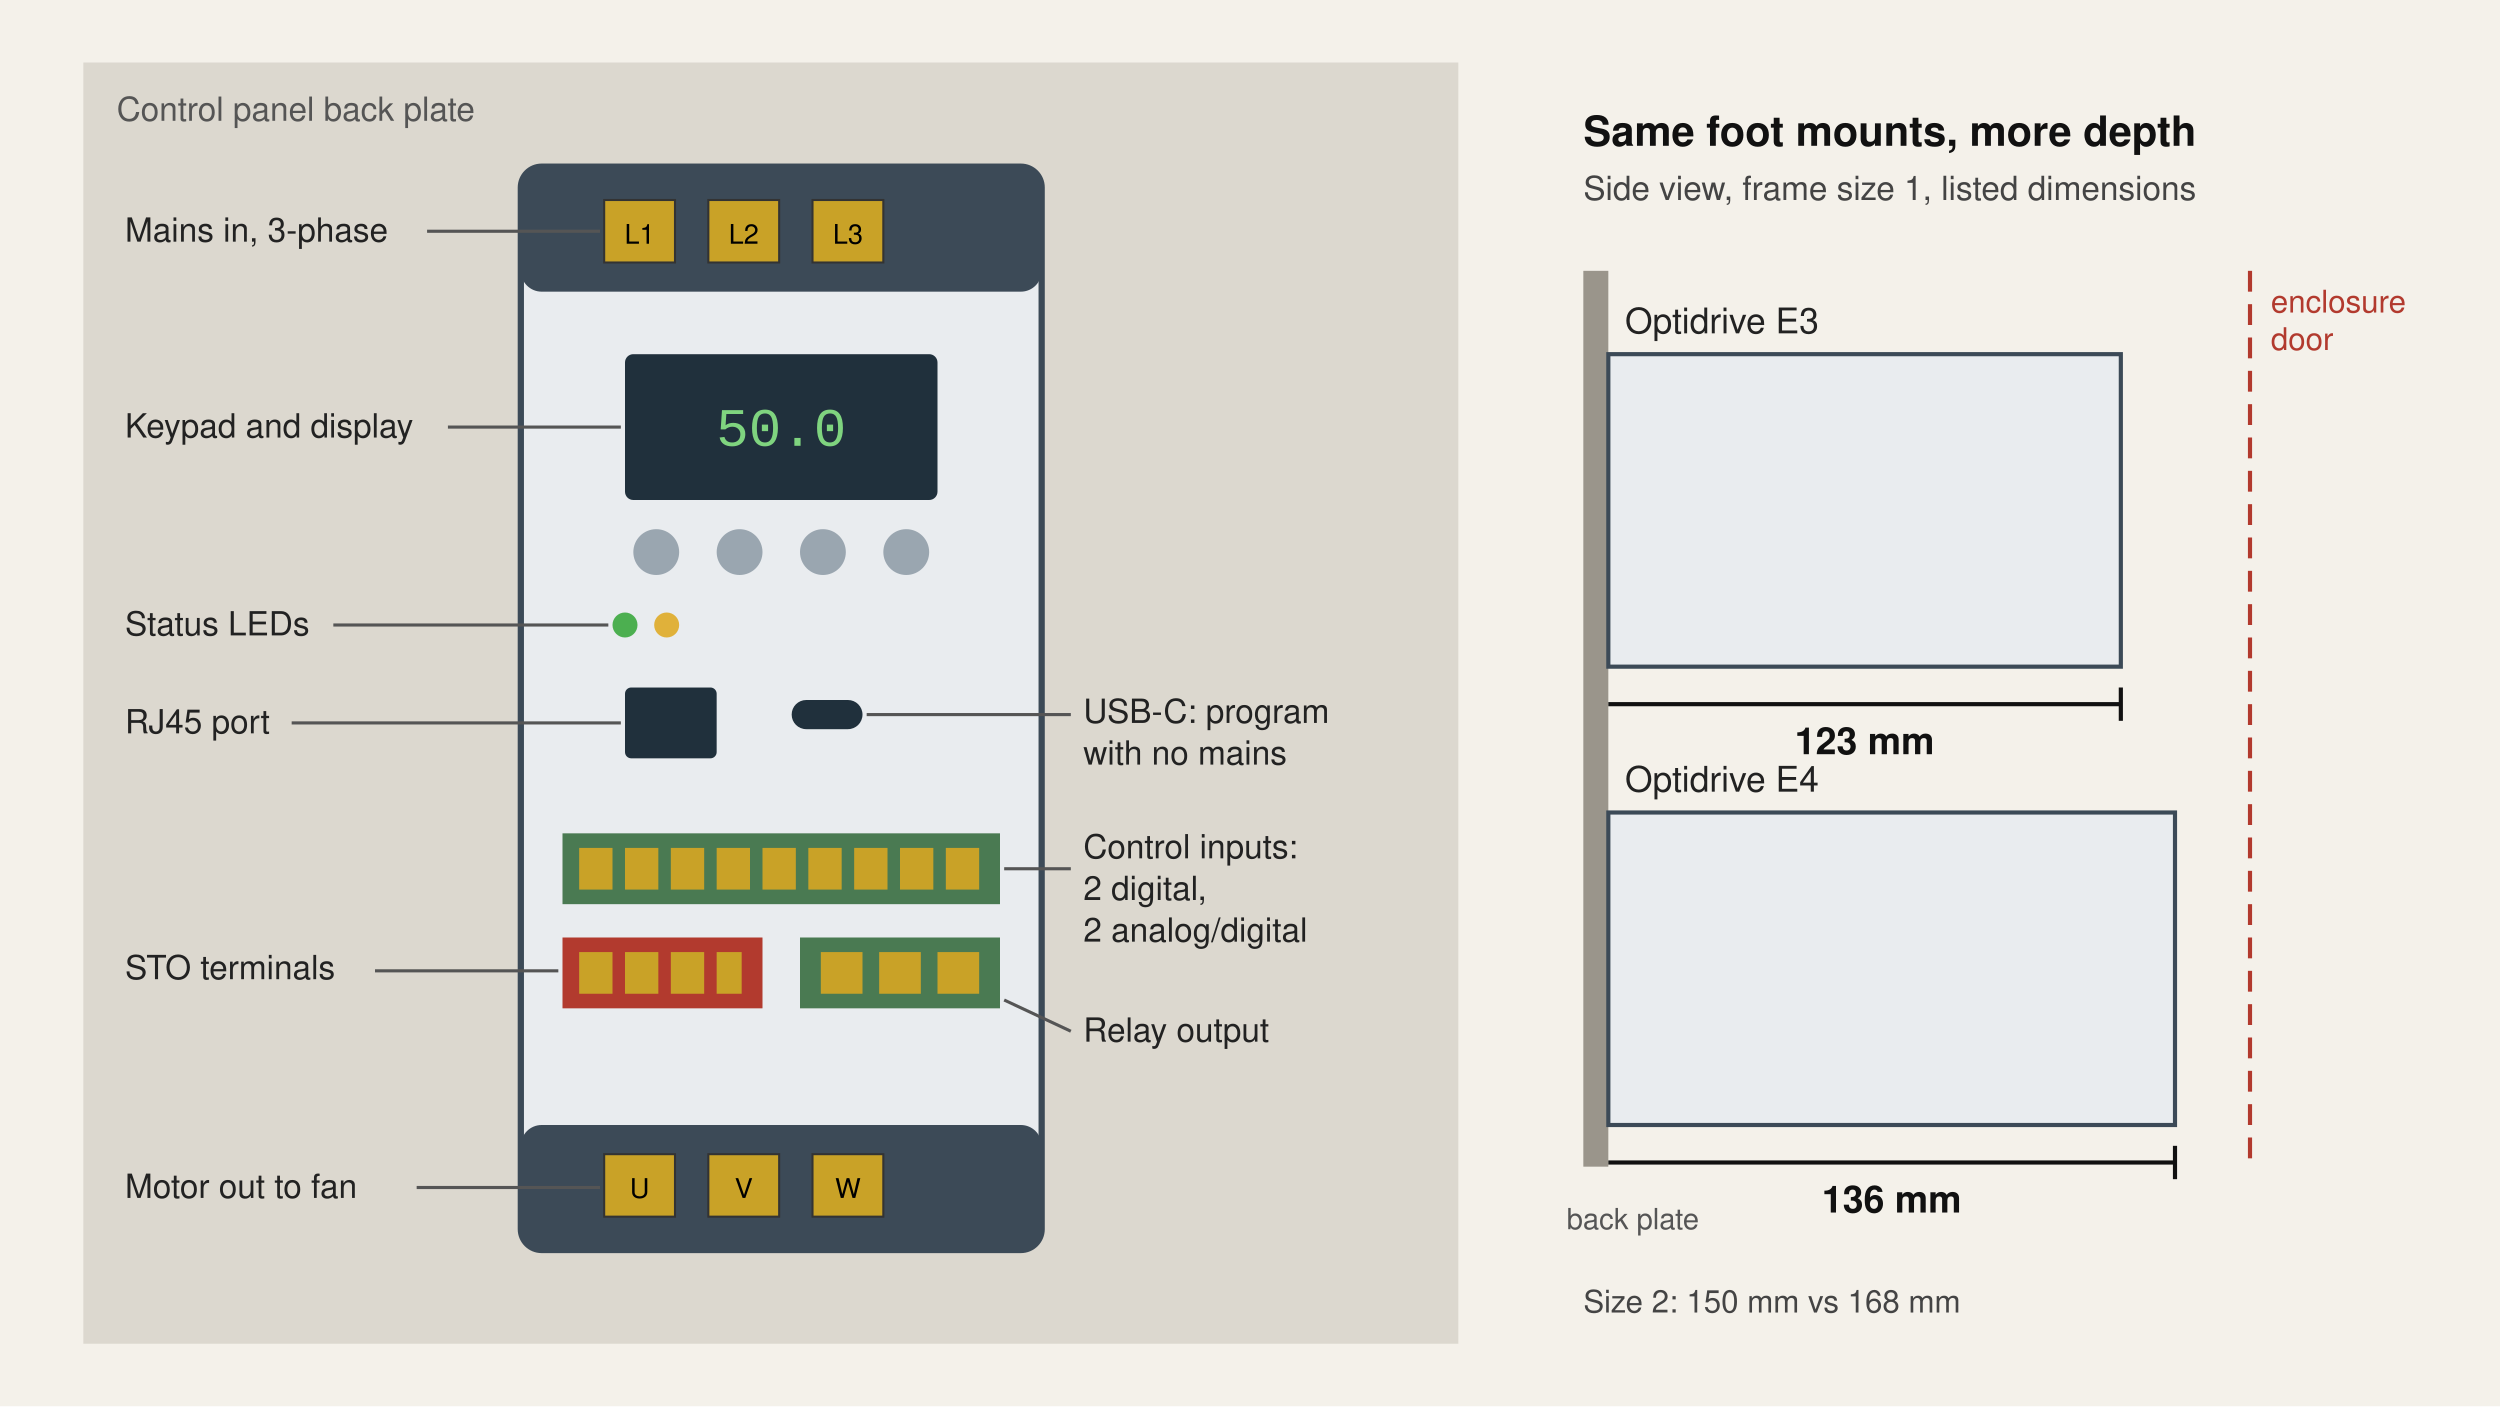
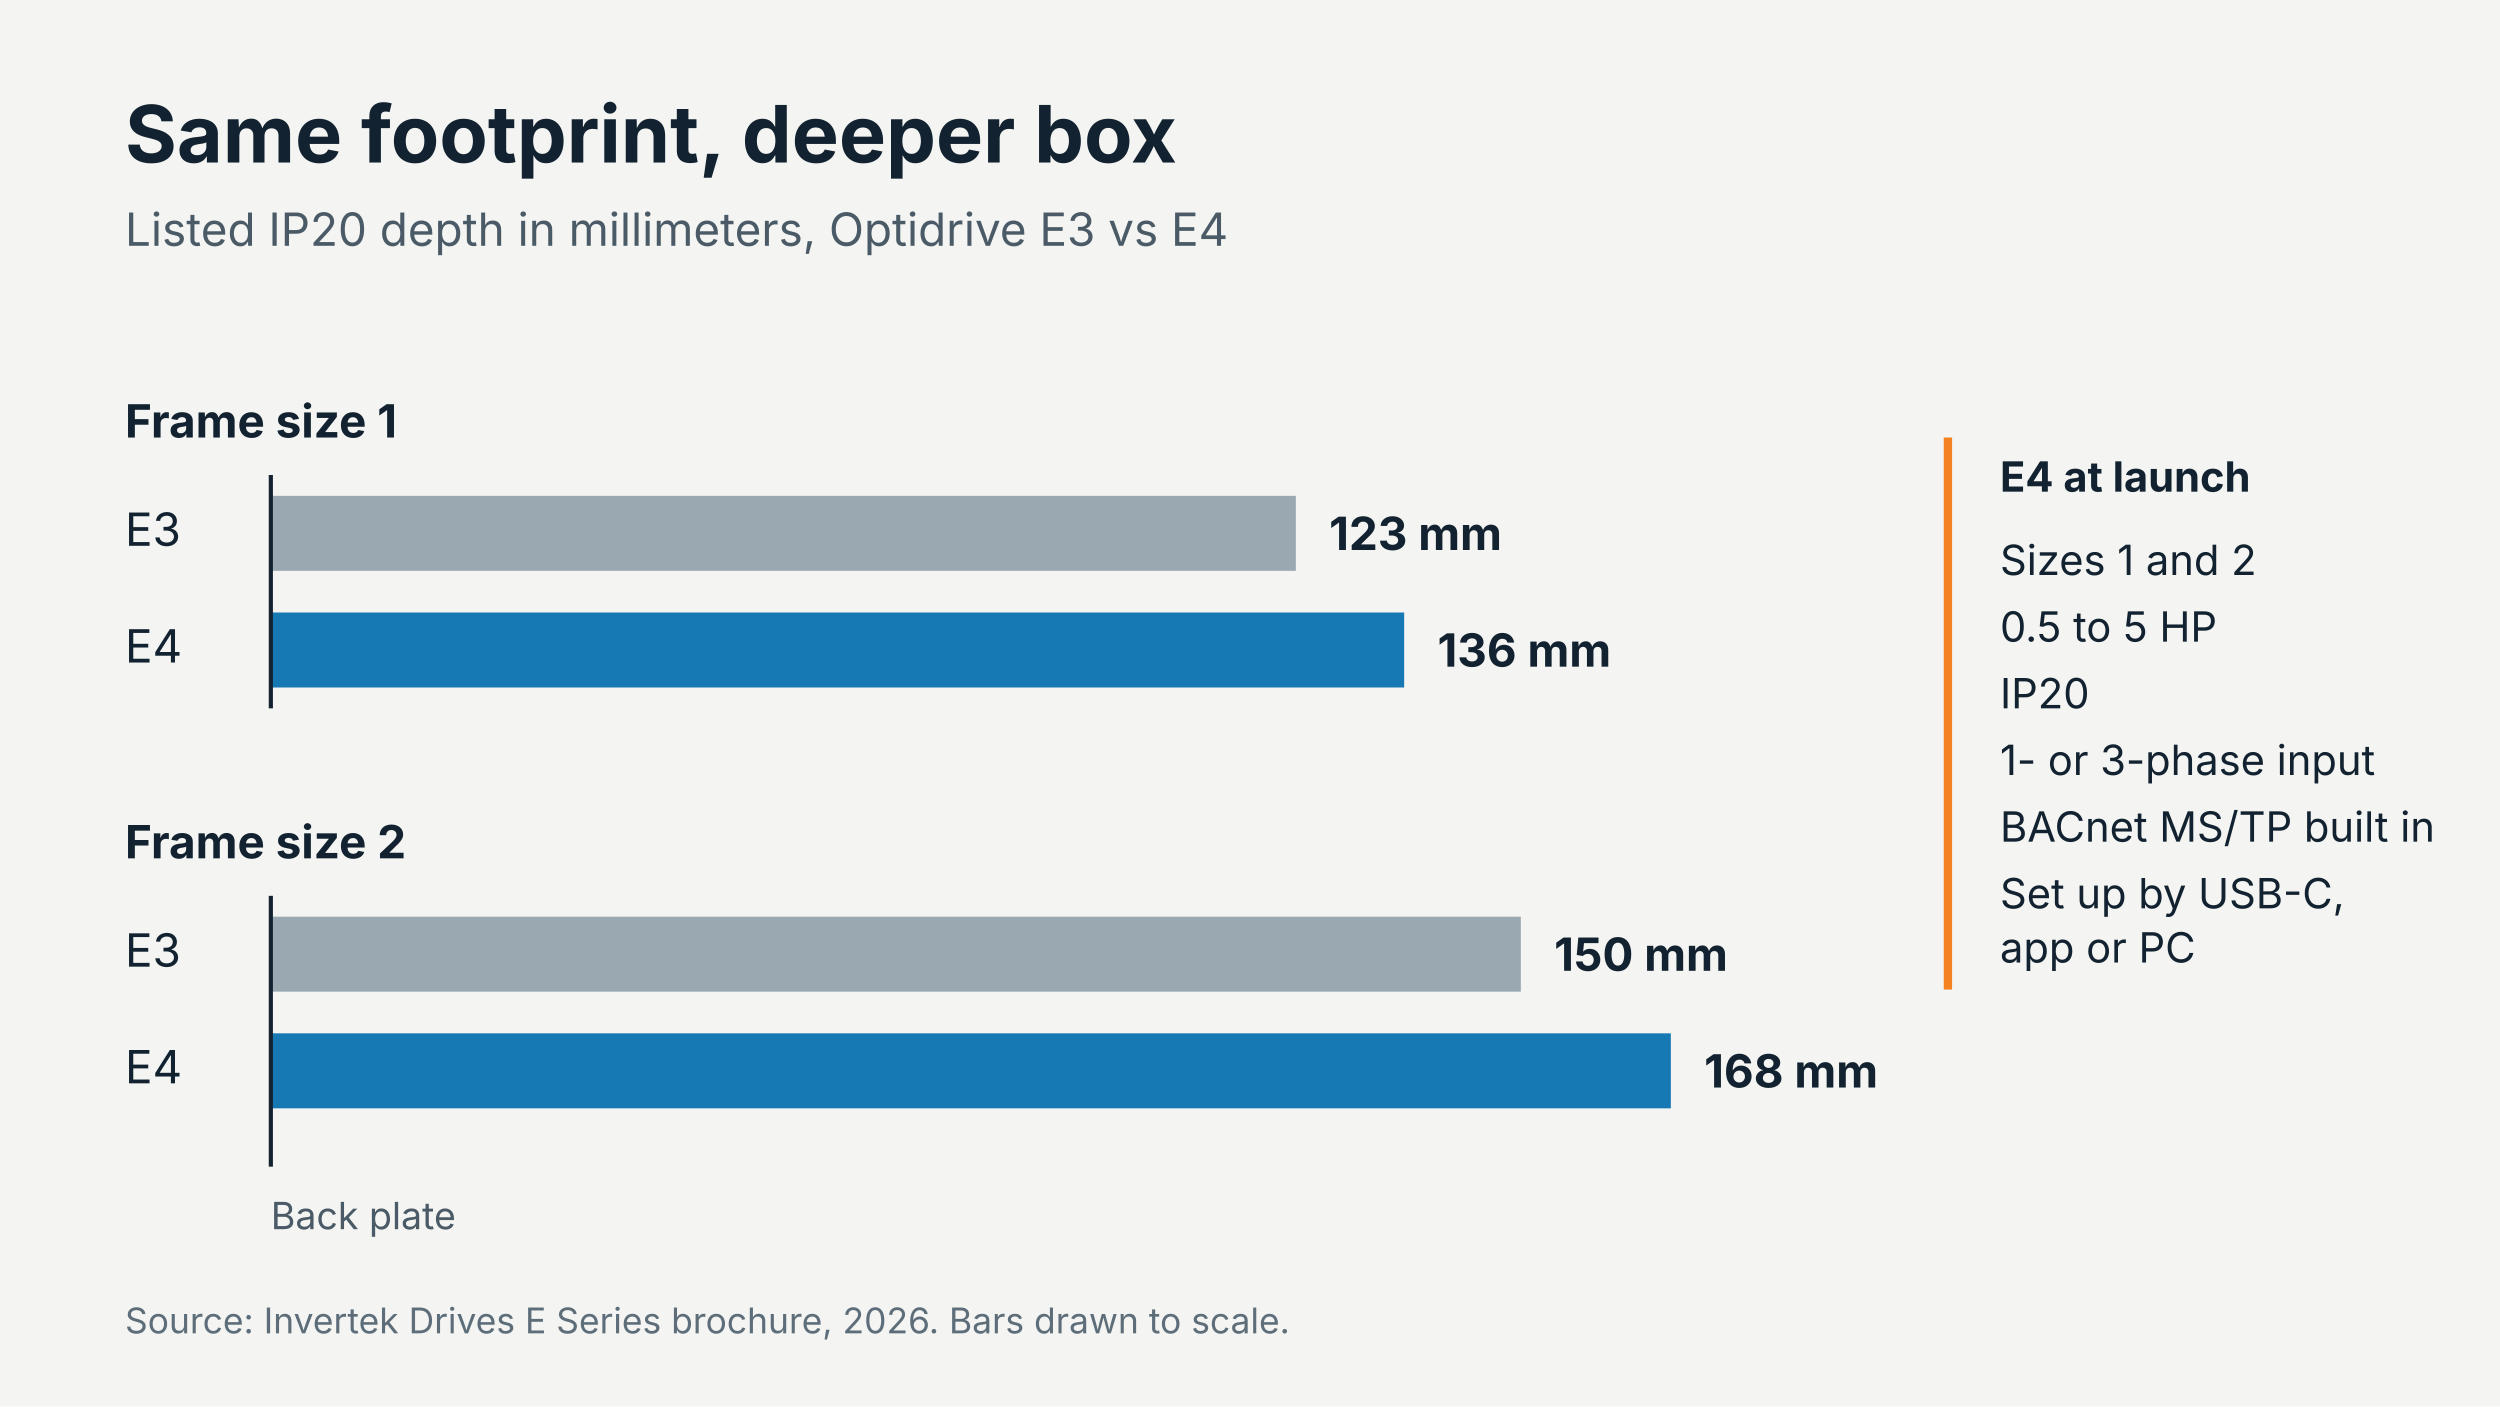
- <svg xmlns="http://www.w3.org/2000/svg" viewBox="0 0 1200 675" width="1200" height="675" font-family="Helvetica, Arial, sans-serif" role="img" aria-labelledby="title desc">
-   <rect width="1200" height="675" fill="#f4f1ea" />
-   <rect x="40" y="30" width="660" height="615" fill="#dcd8cf" />
-   <text x="56" y="58" font-size="16" fill="#555">Control panel back plate</text>
-   <rect x="250" y="80" width="250" height="520" rx="10" fill="#e9ecef" stroke="#3c4a57" stroke-width="3" />
-   <rect x="250" y="80" width="250" height="60" rx="10" fill="#3c4a57" />
-   <g fill="#c9a227" stroke="#333">
-     <rect x="290" y="96" width="34" height="30" />
-     <rect x="340" y="96" width="34" height="30" />
-     <rect x="390" y="96" width="34" height="30" />
+ <svg xmlns="http://www.w3.org/2000/svg" viewBox="0 0 1200 675" font-family="Inter, Arial, Helvetica, sans-serif" role="img" aria-labelledby="t d">
+   <rect width="1200" height="675" fill="#f4f5f2" />
+   <text x="60" y="78" font-size="38" font-weight="700" fill="#122230">Same footprint, deeper box</text>
+   <text x="60" y="118" font-size="22" fill="#4a5a66">Listed IP20 depth in millimeters, Optidrive E3 vs E4</text>
+   <g font-size="22" fill="#122230">
+     <text x="60" y="210" font-weight="700">Frame size 1</text>
+     <text x="60" y="262">E3</text>
+     <rect x="130" y="238" width="492" height="36" fill="#9aa8b1" />
+     <text x="638" y="264" font-weight="700">123 mm</text>
+     <text x="60" y="318">E4</text>
+     <rect x="130" y="294" width="544" height="36" fill="#1679b3" />
+     <text x="690" y="320" font-weight="700">136 mm</text>
+     <text x="60" y="412" font-weight="700">Frame size 2</text>
+     <text x="60" y="464">E3</text>
+     <rect x="130" y="440" width="600" height="36" fill="#9aa8b1" />
+     <text x="746" y="466" font-weight="700">150 mm</text>
+     <text x="60" y="520">E4</text>
+     <rect x="130" y="496" width="672" height="36" fill="#1679b3" />
+     <text x="818" y="522" font-weight="700">168 mm</text>
  </g>
-   <text x="307" y="117" font-size="13" text-anchor="middle">L1</text>
-   <text x="357" y="117" font-size="13" text-anchor="middle">L2</text>
-   <text x="407" y="117" font-size="13" text-anchor="middle">L3</text>
-   <rect x="300" y="170" width="150" height="70" rx="4" fill="#20303c" />
-   <text x="375" y="214" font-size="26" text-anchor="middle" fill="#7fd47f" font-family="Courier New, monospace">50.0</text>
-   <g fill="#9aa6b0">
-     <circle cx="315" cy="265" r="11" />
-     <circle cx="355" cy="265" r="11" />
-     <circle cx="395" cy="265" r="11" />
-     <circle cx="435" cy="265" r="11" />
+   <line x1="130" y1="228" x2="130" y2="340" stroke="#122230" stroke-width="2" />
+   <line x1="130" y1="430" x2="130" y2="560" stroke="#122230" stroke-width="2" />
+   <text x="130" y="590" font-size="18" fill="#4a5a66">Back plate</text>
+   <g font-size="20" fill="#122230">
+     <text x="960" y="236" font-weight="700">E4 at launch</text>
+     <text x="960" y="276">Sizes 1 and 2</text>
+     <text x="960" y="308">0.5 to 5 HP</text>
+     <text x="960" y="340">IP20</text>
+     <text x="960" y="372">1- or 3-phase input</text>
+     <text x="960" y="404">BACnet MS/TP built in</text>
+     <text x="960" y="436">Set up by USB-C,</text>
+     <text x="960" y="462">app or PC</text>
  </g>
-   <circle cx="300" cy="300" r="6" fill="#4caf50" />
-   <circle cx="320" cy="300" r="6" fill="#e0b13a" />
-   <rect x="300" y="330" width="44" height="34" rx="3" fill="#20303c" />
-   <rect x="380" y="336" width="34" height="14" rx="7" fill="#20303c" />
-   <rect x="270" y="400" width="210" height="34" fill="#4a7a52" />
-   <g fill="#c9a227">
-     <rect x="278" y="407" width="16" height="20" />
-     <rect x="300" y="407" width="16" height="20" />
-     <rect x="322" y="407" width="16" height="20" />
-     <rect x="344" y="407" width="16" height="20" />
-     <rect x="366" y="407" width="16" height="20" />
-     <rect x="388" y="407" width="16" height="20" />
-     <rect x="410" y="407" width="16" height="20" />
-     <rect x="432" y="407" width="16" height="20" />
-     <rect x="454" y="407" width="16" height="20" />
-   </g>
-   <rect x="270" y="450" width="96" height="34" fill="#b23a2e" />
-   <g fill="#c9a227">
-     <rect x="278" y="457" width="16" height="20" />
-     <rect x="300" y="457" width="16" height="20" />
-     <rect x="322" y="457" width="16" height="20" />
-     <rect x="344" y="457" width="12" height="20" />
-   </g>
-   <rect x="384" y="450" width="96" height="34" fill="#4a7a52" />
-   <g fill="#c9a227">
-     <rect x="394" y="457" width="20" height="20" />
-     <rect x="422" y="457" width="20" height="20" />
-     <rect x="450" y="457" width="20" height="20" />
-   </g>
-   <rect x="250" y="540" width="250" height="60" rx="10" fill="#3c4a57" />
-   <g fill="#c9a227" stroke="#333">
-     <rect x="290" y="554" width="34" height="30" />
-     <rect x="340" y="554" width="34" height="30" />
-     <rect x="390" y="554" width="34" height="30" />
-   </g>
-   <text x="307" y="575" font-size="13" text-anchor="middle">U</text>
-   <text x="357" y="575" font-size="13" text-anchor="middle">V</text>
-   <text x="407" y="575" font-size="13" text-anchor="middle">W</text>
-   <g font-size="16" fill="#222">
-     <text x="60" y="116">Mains in, 3-phase</text>
-     <text x="60" y="210">Keypad and display</text>
-     <text x="60" y="305">Status LEDs</text>
-     <text x="60" y="352">RJ45 port</text>
-     <text x="60" y="470">STO terminals</text>
-     <text x="60" y="575">Motor out to fan</text>
-   </g>
-   <g stroke="#555" stroke-width="1.5">
-     <line x1="205" y1="111" x2="288" y2="111" />
-     <line x1="215" y1="205" x2="298" y2="205" />
-     <line x1="160" y1="300" x2="292" y2="300" />
-     <line x1="140" y1="347" x2="298" y2="347" />
-     <line x1="180" y1="466" x2="268" y2="466" />
-     <line x1="200" y1="570" x2="288" y2="570" />
-   </g>
-   <g font-size="16" fill="#222">
-     <text x="520" y="347">USB-C: program</text>
-     <text x="520" y="367">with no mains</text>
-     <text x="520" y="412">Control inputs:</text>
-     <text x="520" y="432">2 digital,</text>
-     <text x="520" y="452">2 analog/digital</text>
-     <text x="520" y="500">Relay output</text>
-   </g>
-   <g stroke="#555" stroke-width="1.5">
-     <line x1="416" y1="343" x2="514" y2="343" />
-     <line x1="482" y1="417" x2="514" y2="417" />
-     <line x1="482" y1="480" x2="514" y2="495" />
-   </g>
-   <text x="760" y="70" font-size="20" font-weight="bold" fill="#111">Same foot mounts, more depth</text>
-   <text x="760" y="96" font-size="16" fill="#444">Side view, frame size 1, listed dimensions</text>
-   <rect x="760" y="130" width="12" height="430" fill="#9a958b" />
-   <text x="752" y="590" font-size="14" fill="#555">back plate</text>
-   <rect x="772" y="170" width="246" height="150" fill="#e9ecef" stroke="#3c4a57" stroke-width="2" />
-   <text x="780" y="160" font-size="17" fill="#222">Optidrive E3</text>
-   <line x1="772" y1="338" x2="1018" y2="338" stroke="#111" stroke-width="2" />
-   <line x1="1018" y1="330" x2="1018" y2="346" stroke="#111" stroke-width="2" />
-   <text x="895" y="362" font-size="18" text-anchor="middle" font-weight="bold" fill="#111">123 mm</text>
-   <rect x="772" y="390" width="272" height="150" fill="#e9ecef" stroke="#3c4a57" stroke-width="2" />
-   <text x="780" y="380" font-size="17" fill="#222">Optidrive E4</text>
-   <line x1="772" y1="558" x2="1044" y2="558" stroke="#111" stroke-width="2" />
-   <line x1="1044" y1="550" x2="1044" y2="566" stroke="#111" stroke-width="2" />
-   <text x="908" y="582" font-size="18" text-anchor="middle" font-weight="bold" fill="#111">136 mm</text>
-   <line x1="1080" y1="130" x2="1080" y2="560" stroke="#b23a2e" stroke-width="2" stroke-dasharray="10 6" />
-   <text x="1090" y="150" font-size="15" fill="#b23a2e">enclosure</text>
-   <text x="1090" y="168" font-size="15" fill="#b23a2e">door</text>
-   <text x="760" y="630" font-size="15" fill="#444">Size 2: 150 mm vs 168 mm</text>
+   <line x1="935" y1="210" x2="935" y2="475" stroke="#f58220" stroke-width="4" />
+   <text x="60" y="640" font-size="17" fill="#5d6e7a">Source: Invertek Drives E Series brochure, 2026. Bars drawn to scale.</text>
</svg>
